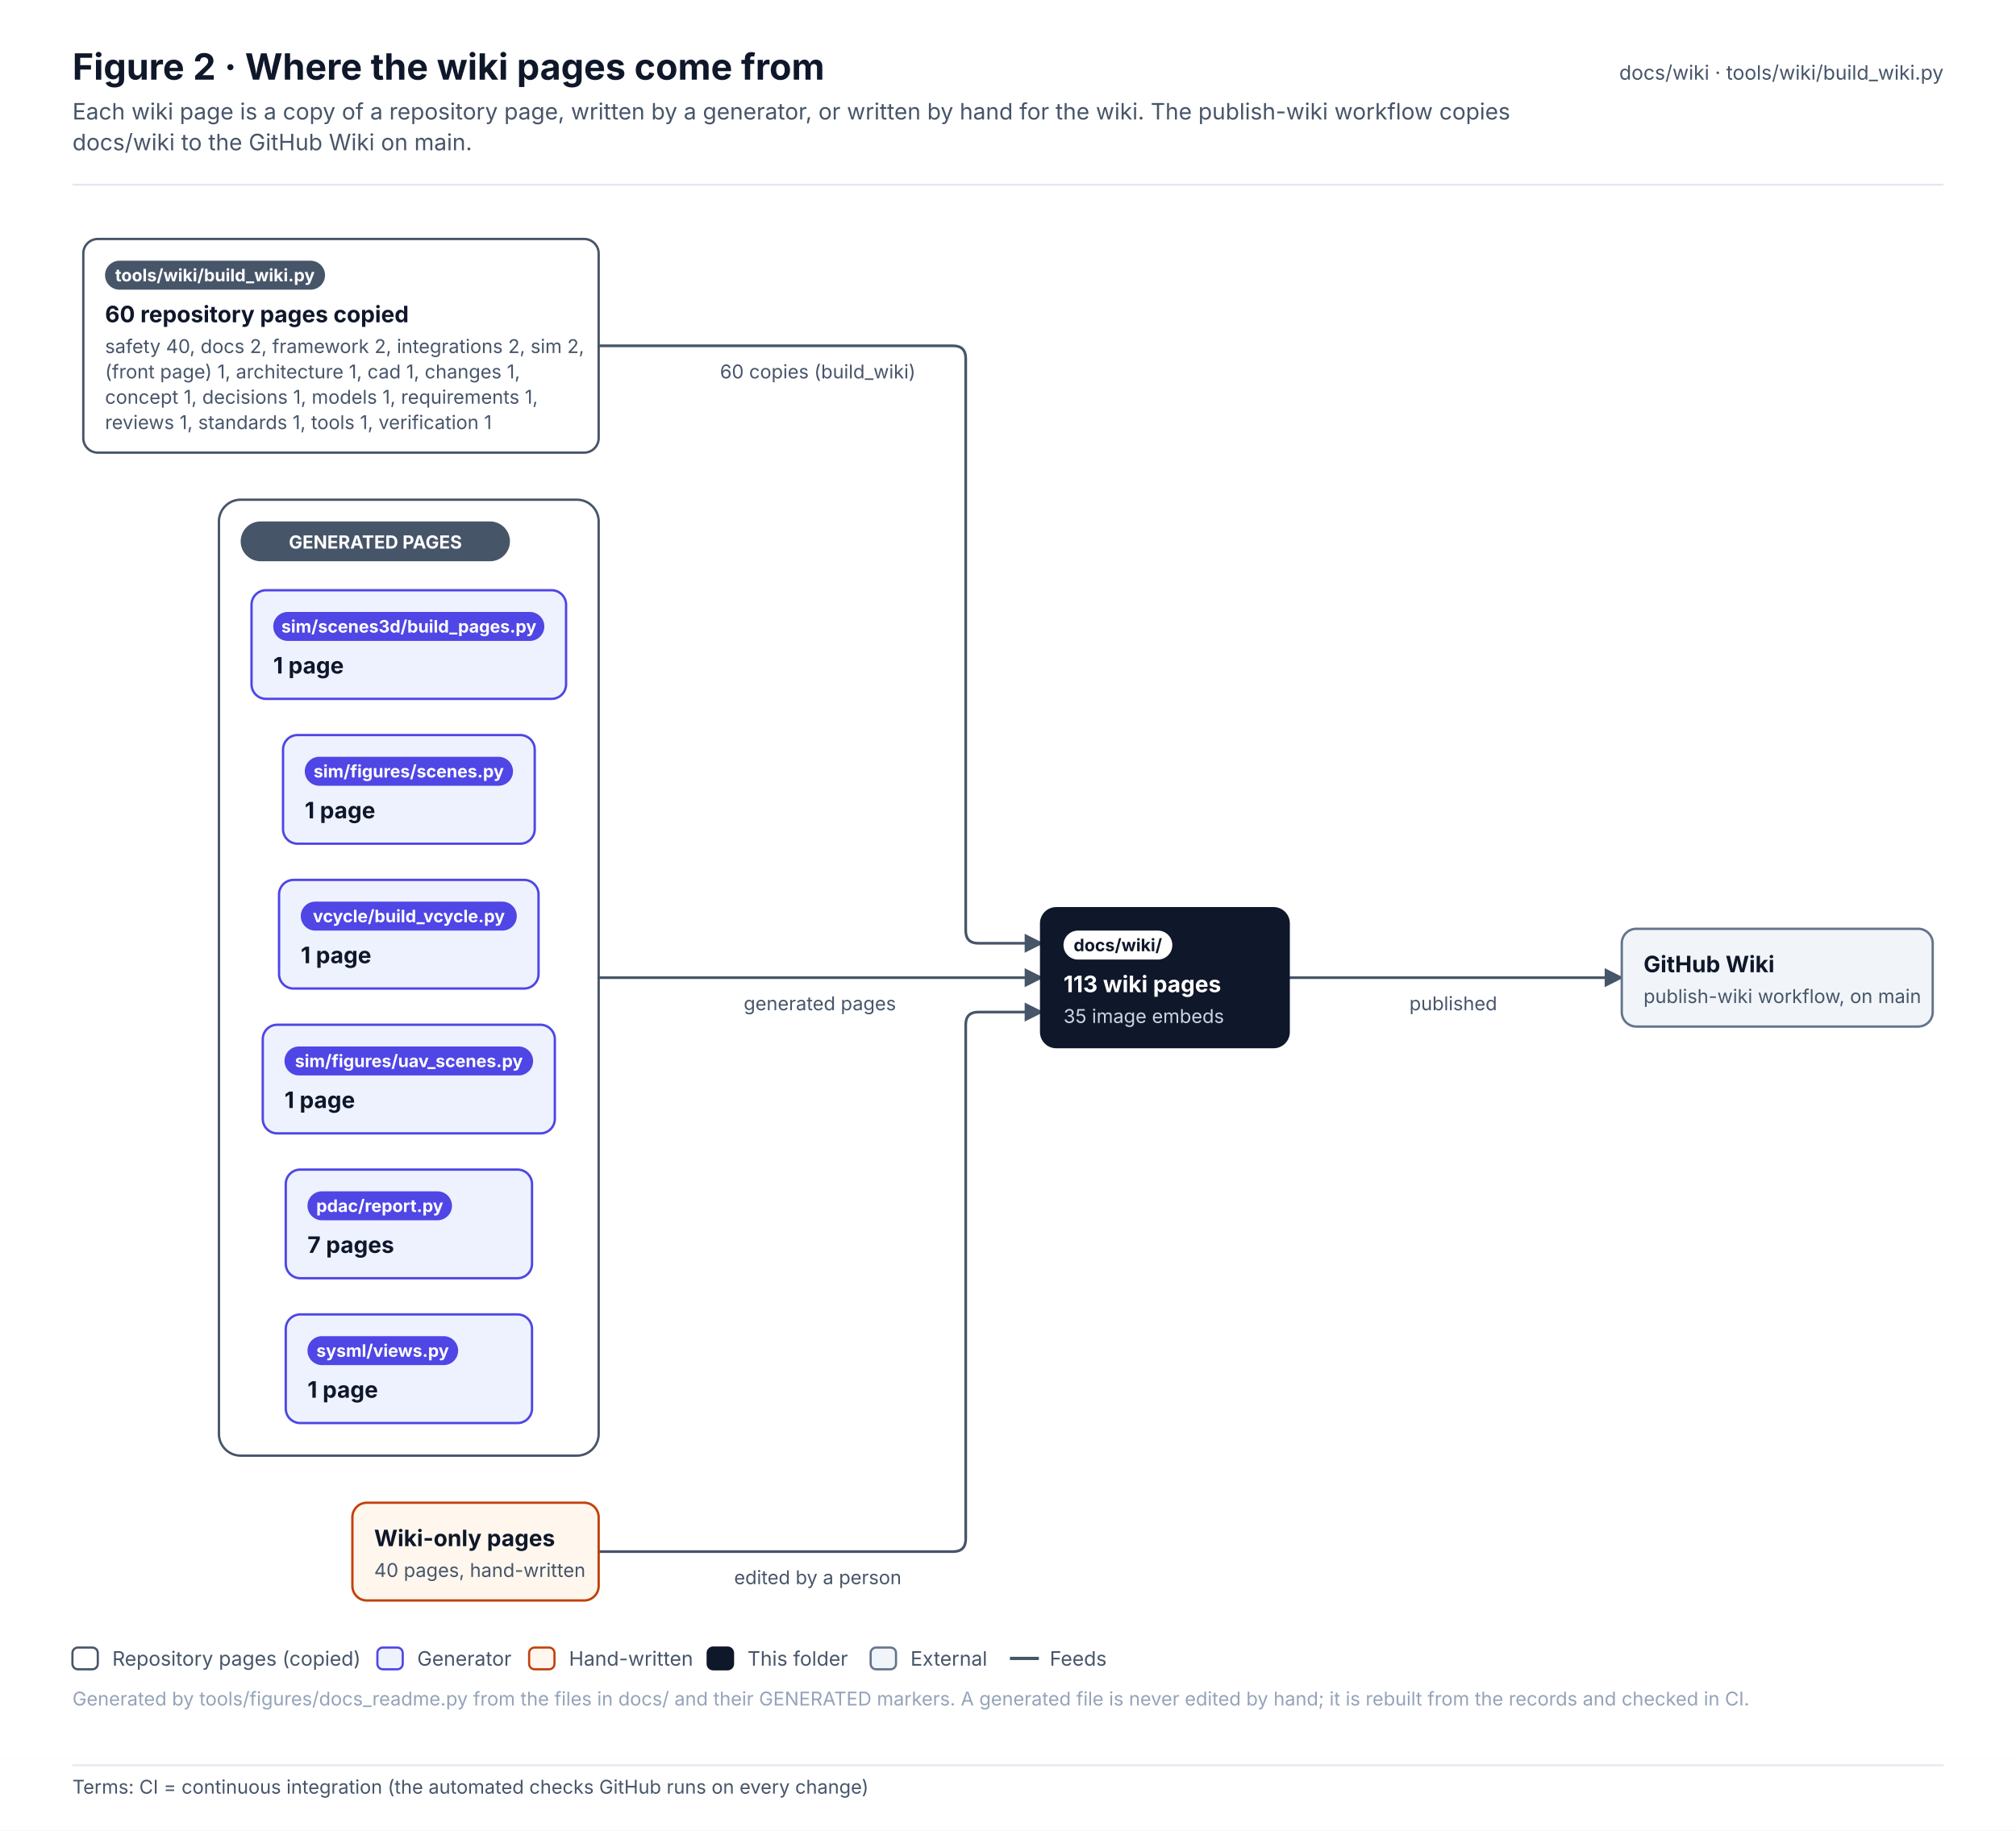
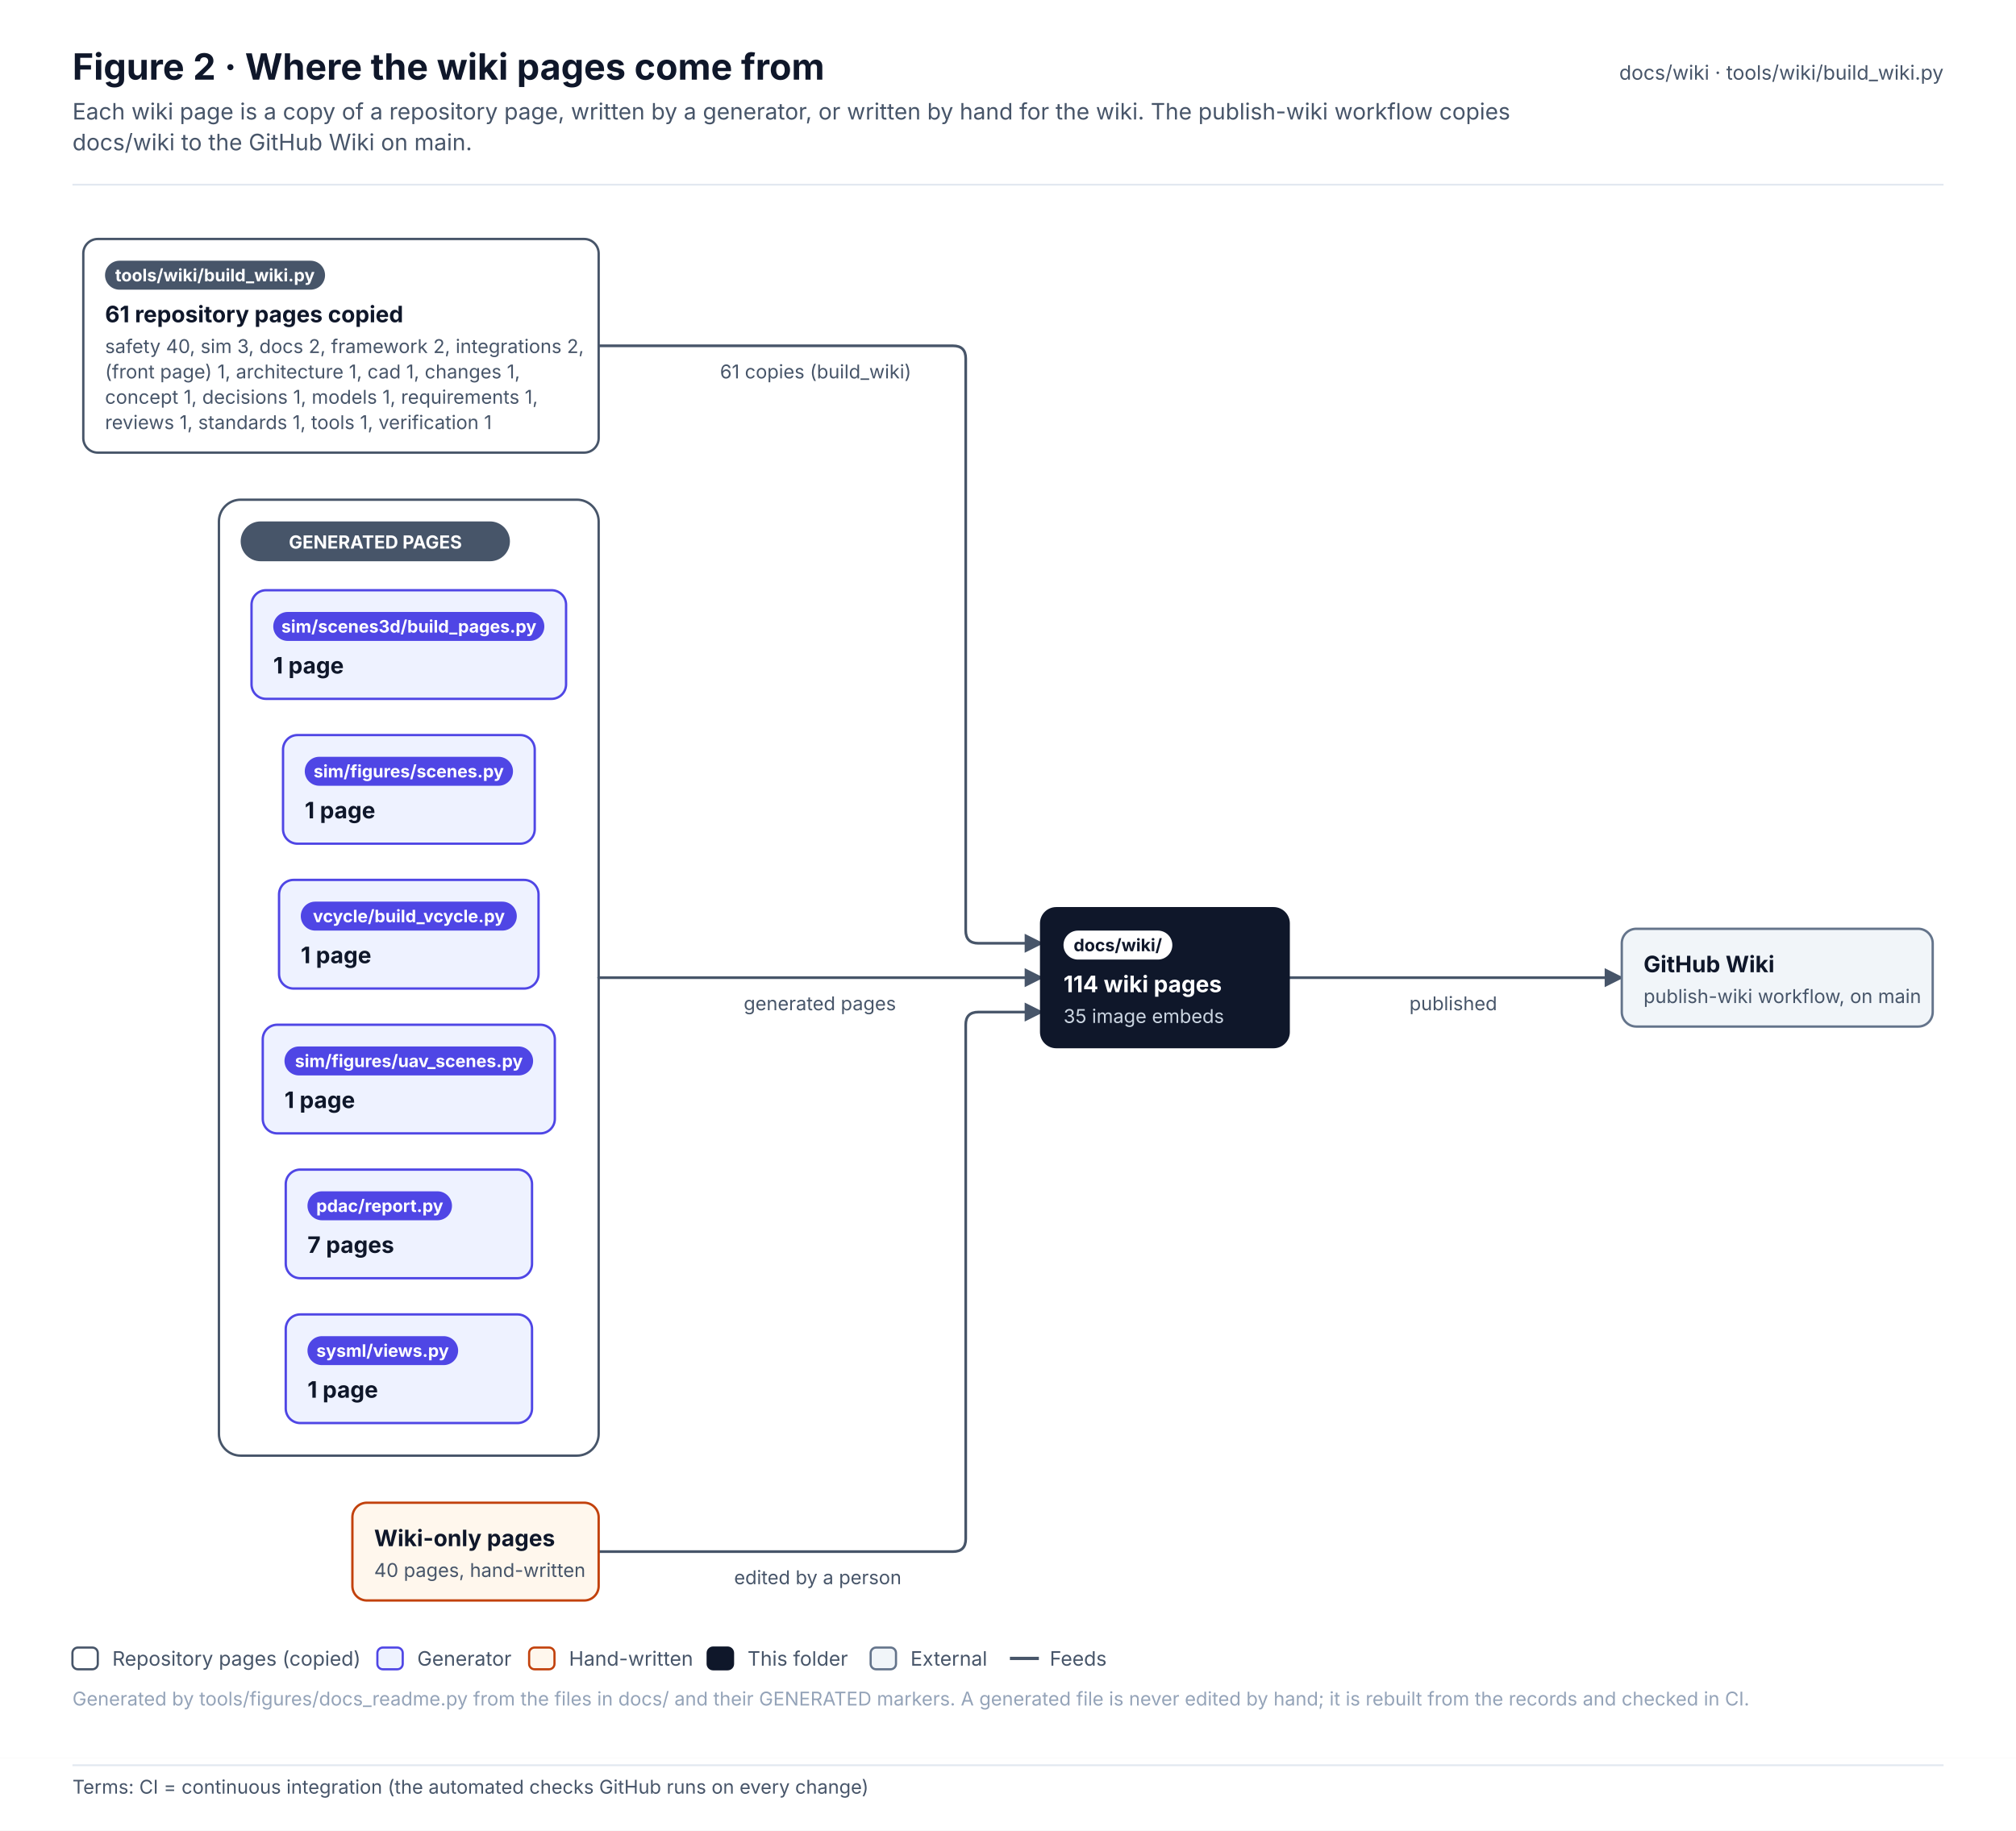
<svg xmlns="http://www.w3.org/2000/svg" width="1113.3" height="1011.1" viewBox="0 0 1113.3 1011.1" font-family="Inter, 'Segoe UI', Helvetica, Arial, sans-serif" role="img">
  <defs>
    <pattern id="hatch" patternUnits="userSpaceOnUse" width="6" height="6" patternTransform="rotate(45)">
      <rect width="6" height="6" fill="#F1F5F9" />
      <line x1="0" y1="0" x2="0" y2="6" stroke="#E2E8F0" stroke-width="2" />
    </pattern>
    <marker id="arr-ink" viewBox="0 0 10 10" refX="9" refY="5" markerWidth="7" markerHeight="7" orient="auto-start-reverse">
      <path d="M0 0 L10 5 L0 10 z" fill="#475569" />
    </marker>
    <marker id="dia-ink" viewBox="0 0 16 10" refX="15" refY="5" markerWidth="12" markerHeight="8" orient="auto-start-reverse">
      <path d="M1 5 L8 1 L15 5 L8 9 z" fill="#475569" />
    </marker>
    <marker id="tri-ink" viewBox="0 0 12 12" refX="11" refY="6" markerWidth="10" markerHeight="10" orient="auto-start-reverse">
      <path d="M1 1 L11 6 L1 11 z" fill="#FFFFFF" stroke="#475569" stroke-width="1.2" />
    </marker>
    <marker id="arr-system" viewBox="0 0 10 10" refX="9" refY="5" markerWidth="7" markerHeight="7" orient="auto-start-reverse">
      <path d="M0 0 L10 5 L0 10 z" fill="#4F46E5" />
    </marker>
    <marker id="dia-system" viewBox="0 0 16 10" refX="15" refY="5" markerWidth="12" markerHeight="8" orient="auto-start-reverse">
      <path d="M1 5 L8 1 L15 5 L8 9 z" fill="#4F46E5" />
    </marker>
    <marker id="tri-system" viewBox="0 0 12 12" refX="11" refY="6" markerWidth="10" markerHeight="10" orient="auto-start-reverse">
      <path d="M1 1 L11 6 L1 11 z" fill="#FFFFFF" stroke="#4F46E5" stroke-width="1.2" />
    </marker>
    <marker id="arr-software" viewBox="0 0 10 10" refX="9" refY="5" markerWidth="7" markerHeight="7" orient="auto-start-reverse">
      <path d="M0 0 L10 5 L0 10 z" fill="#0F766E" />
    </marker>
    <marker id="dia-software" viewBox="0 0 16 10" refX="15" refY="5" markerWidth="12" markerHeight="8" orient="auto-start-reverse">
      <path d="M1 5 L8 1 L15 5 L8 9 z" fill="#0F766E" />
    </marker>
    <marker id="tri-software" viewBox="0 0 12 12" refX="11" refY="6" markerWidth="10" markerHeight="10" orient="auto-start-reverse">
      <path d="M1 1 L11 6 L1 11 z" fill="#FFFFFF" stroke="#0F766E" stroke-width="1.2" />
    </marker>
    <marker id="arr-safety" viewBox="0 0 10 10" refX="9" refY="5" markerWidth="7" markerHeight="7" orient="auto-start-reverse">
      <path d="M0 0 L10 5 L0 10 z" fill="#C2410C" />
    </marker>
    <marker id="dia-safety" viewBox="0 0 16 10" refX="15" refY="5" markerWidth="12" markerHeight="8" orient="auto-start-reverse">
      <path d="M1 5 L8 1 L15 5 L8 9 z" fill="#C2410C" />
    </marker>
    <marker id="tri-safety" viewBox="0 0 12 12" refX="11" refY="6" markerWidth="10" markerHeight="10" orient="auto-start-reverse">
      <path d="M1 1 L11 6 L1 11 z" fill="#FFFFFF" stroke="#C2410C" stroke-width="1.2" />
    </marker>
    <marker id="arr-interface" viewBox="0 0 10 10" refX="9" refY="5" markerWidth="7" markerHeight="7" orient="auto-start-reverse">
      <path d="M0 0 L10 5 L0 10 z" fill="#7C3AED" />
    </marker>
    <marker id="dia-interface" viewBox="0 0 16 10" refX="15" refY="5" markerWidth="12" markerHeight="8" orient="auto-start-reverse">
      <path d="M1 5 L8 1 L15 5 L8 9 z" fill="#7C3AED" />
    </marker>
    <marker id="tri-interface" viewBox="0 0 12 12" refX="11" refY="6" markerWidth="10" markerHeight="10" orient="auto-start-reverse">
      <path d="M1 1 L11 6 L1 11 z" fill="#FFFFFF" stroke="#7C3AED" stroke-width="1.2" />
    </marker>
    <marker id="arr-external" viewBox="0 0 10 10" refX="9" refY="5" markerWidth="7" markerHeight="7" orient="auto-start-reverse">
      <path d="M0 0 L10 5 L0 10 z" fill="#64748B" />
    </marker>
    <marker id="dia-external" viewBox="0 0 16 10" refX="15" refY="5" markerWidth="12" markerHeight="8" orient="auto-start-reverse">
      <path d="M1 5 L8 1 L15 5 L8 9 z" fill="#64748B" />
    </marker>
    <marker id="tri-external" viewBox="0 0 12 12" refX="11" refY="6" markerWidth="10" markerHeight="10" orient="auto-start-reverse">
      <path d="M1 1 L11 6 L1 11 z" fill="#FFFFFF" stroke="#64748B" stroke-width="1.2" />
    </marker>
    <marker id="arr-work" viewBox="0 0 10 10" refX="9" refY="5" markerWidth="7" markerHeight="7" orient="auto-start-reverse">
      <path d="M0 0 L10 5 L0 10 z" fill="#475569" />
    </marker>
    <marker id="dia-work" viewBox="0 0 16 10" refX="15" refY="5" markerWidth="12" markerHeight="8" orient="auto-start-reverse">
      <path d="M1 5 L8 1 L15 5 L8 9 z" fill="#475569" />
    </marker>
    <marker id="tri-work" viewBox="0 0 12 12" refX="11" refY="6" markerWidth="10" markerHeight="10" orient="auto-start-reverse">
      <path d="M1 1 L11 6 L1 11 z" fill="#FFFFFF" stroke="#475569" stroke-width="1.2" />
    </marker>
    <marker id="arr-muted" viewBox="0 0 10 10" refX="9" refY="5" markerWidth="7" markerHeight="7" orient="auto-start-reverse">
      <path d="M0 0 L10 5 L0 10 z" fill="#94A3B8" />
    </marker>
    <marker id="dia-muted" viewBox="0 0 16 10" refX="15" refY="5" markerWidth="12" markerHeight="8" orient="auto-start-reverse">
      <path d="M1 5 L8 1 L15 5 L8 9 z" fill="#94A3B8" />
    </marker>
    <marker id="tri-muted" viewBox="0 0 12 12" refX="11" refY="6" markerWidth="10" markerHeight="10" orient="auto-start-reverse">
      <path d="M1 1 L11 6 L1 11 z" fill="#FFFFFF" stroke="#94A3B8" stroke-width="1.2" />
    </marker>
    <marker id="arr-current" viewBox="0 0 10 10" refX="9" refY="5" markerWidth="7" markerHeight="7" orient="auto-start-reverse">
      <path d="M0 0 L10 5 L0 10 z" fill="#0F172A" />
    </marker>
    <marker id="dia-current" viewBox="0 0 16 10" refX="15" refY="5" markerWidth="12" markerHeight="8" orient="auto-start-reverse">
      <path d="M1 5 L8 1 L15 5 L8 9 z" fill="#0F172A" />
    </marker>
    <marker id="tri-current" viewBox="0 0 12 12" refX="11" refY="6" markerWidth="10" markerHeight="10" orient="auto-start-reverse">
      <path d="M1 1 L11 6 L1 11 z" fill="#FFFFFF" stroke="#0F172A" stroke-width="1.2" />
    </marker>
    <marker id="arr-ok" viewBox="0 0 10 10" refX="9" refY="5" markerWidth="7" markerHeight="7" orient="auto-start-reverse">
      <path d="M0 0 L10 5 L0 10 z" fill="#2E9E6A" />
    </marker>
    <marker id="dia-ok" viewBox="0 0 16 10" refX="15" refY="5" markerWidth="12" markerHeight="8" orient="auto-start-reverse">
      <path d="M1 5 L8 1 L15 5 L8 9 z" fill="#2E9E6A" />
    </marker>
    <marker id="tri-ok" viewBox="0 0 12 12" refX="11" refY="6" markerWidth="10" markerHeight="10" orient="auto-start-reverse">
      <path d="M1 1 L11 6 L1 11 z" fill="#FFFFFF" stroke="#2E9E6A" stroke-width="1.2" />
    </marker>
    <marker id="arr-amber" viewBox="0 0 10 10" refX="9" refY="5" markerWidth="7" markerHeight="7" orient="auto-start-reverse">
      <path d="M0 0 L10 5 L0 10 z" fill="#D97706" />
    </marker>
    <marker id="dia-amber" viewBox="0 0 16 10" refX="15" refY="5" markerWidth="12" markerHeight="8" orient="auto-start-reverse">
      <path d="M1 5 L8 1 L15 5 L8 9 z" fill="#D97706" />
    </marker>
    <marker id="tri-amber" viewBox="0 0 12 12" refX="11" refY="6" markerWidth="10" markerHeight="10" orient="auto-start-reverse">
      <path d="M1 1 L11 6 L1 11 z" fill="#FFFFFF" stroke="#D97706" stroke-width="1.2" />
    </marker>
    <marker id="arr-red" viewBox="0 0 10 10" refX="9" refY="5" markerWidth="7" markerHeight="7" orient="auto-start-reverse">
      <path d="M0 0 L10 5 L0 10 z" fill="#D2553F" />
    </marker>
    <marker id="dia-red" viewBox="0 0 16 10" refX="15" refY="5" markerWidth="12" markerHeight="8" orient="auto-start-reverse">
      <path d="M1 5 L8 1 L15 5 L8 9 z" fill="#D2553F" />
    </marker>
    <marker id="tri-red" viewBox="0 0 12 12" refX="11" refY="6" markerWidth="10" markerHeight="10" orient="auto-start-reverse">
      <path d="M1 1 L11 6 L1 11 z" fill="#FFFFFF" stroke="#D2553F" stroke-width="1.2" />
    </marker>
  </defs>
  <rect x="0" y="0" width="1113.3" height="971" rx="0" fill="#FFFFFF" stroke="none" stroke-width="0" />
  <text x="40" y="44" font-size="20" fill="#0F172A" font-weight="700">Figure 2 · Where the wiki pages come from</text>
  <text x="40" y="66" font-size="12.5" fill="#475569">Each wiki page is a copy of a repository page, written by a generator, or written by hand for the wiki. The publish-wiki workflow copies</text>
  <text x="40" y="83" font-size="12.5" fill="#475569">docs/wiki to the GitHub Wiki on main.</text>
  <text x="1073.3" y="44" font-size="11" fill="#475569" text-anchor="end">docs/wiki · tools/wiki/build_wiki.py</text>
  <line x1="40" y1="102" x2="1073.3" y2="102" stroke="#E2E8F0" stroke-width="1" />
  <g transform="translate(40 126)">
    <rect x="80.9" y="150" width="209.7" height="528" rx="12" fill="#FFFFFF" stroke="#475569" stroke-width="1.3" />
    <path d="M290.6 65 L486.3 65 Q493.3 65 493.3 72 L493.3 388 Q493.3 395 500.3 395 L535.3 395" stroke="#475569" stroke-width="1.5" fill="none" stroke-linejoin="round" stroke-linecap="round" marker-end="url(#arr-ink)" />
    <path d="M290.6 414 L535.3 414" stroke="#475569" stroke-width="1.5" fill="none" stroke-linejoin="round" stroke-linecap="round" marker-end="url(#arr-ink)" />
    <path d="M290.6 731 L486.3 731 Q493.3 731 493.3 724 L493.3 440 Q493.3 433 500.3 433 L535.3 433" stroke="#475569" stroke-width="1.5" fill="none" stroke-linejoin="round" stroke-linecap="round" marker-end="url(#arr-ink)" />
    <path d="M671.3 414 L855.6 414" stroke="#475569" stroke-width="1.5" fill="none" stroke-linejoin="round" stroke-linecap="round" marker-end="url(#arr-ink)" />
    <rect x="92.9" y="162" width="148.7" height="22" rx="11" fill="#475569" stroke="none" stroke-width="0" />
    <text x="167.3" y="177" font-size="10" fill="#FFFFFF" font-weight="700" text-anchor="middle">GENERATED PAGES</text>
    <rect x="6" y="6" width="284.6" height="118" rx="8" fill="#FFFFFF" stroke="#475569" stroke-width="1.3" />
    <rect x="18" y="18" width="121.5" height="16" rx="8.0" fill="#475569" stroke="none" stroke-width="1" />
    <text x="78.7" y="29.4" font-size="9.5" fill="#FFFFFF" font-weight="700" text-anchor="middle">tools/wiki/build_wiki.py</text>
-     <text x="18" y="52" font-size="12.5" fill="#0F172A" font-weight="700">60 repository pages copied</text>
-     <text x="18" y="69" font-size="10.5" fill="#475569">safety 40, docs 2, framework 2, integrations 2, sim 2,</text>
+     <text x="18" y="52" font-size="12.5" fill="#0F172A" font-weight="700">61 repository pages copied</text>
+     <text x="18" y="69" font-size="10.5" fill="#475569">safety 40, sim 3, docs 2, framework 2, integrations 2,</text>
    <text x="18" y="83" font-size="10.5" fill="#475569">(front page) 1, architecture 1, cad 1, changes 1,</text>
    <text x="18" y="97" font-size="10.5" fill="#475569">concept 1, decisions 1, models 1, requirements 1,</text>
    <text x="18" y="111" font-size="10.5" fill="#475569">reviews 1, standards 1, tools 1, verification 1</text>
    <rect x="116.3" y="280" width="139" height="60" rx="8" fill="#EEF2FF" stroke="#4F46E5" stroke-width="1.3" />
    <rect x="128.3" y="292" width="115" height="16" rx="8.0" fill="#4F46E5" stroke="none" stroke-width="1" />
    <text x="185.7" y="303.4" font-size="9.5" fill="#FFFFFF" font-weight="700" text-anchor="middle">sim/figures/scenes.py</text>
    <text x="128.3" y="326" font-size="12.5" fill="#0F172A" font-weight="700">1 page</text>
    <rect x="105.1" y="440" width="161.3" height="60" rx="8" fill="#EEF2FF" stroke="#4F46E5" stroke-width="1.3" />
    <rect x="117.1" y="452" width="137.3" height="16" rx="8.0" fill="#4F46E5" stroke="none" stroke-width="1" />
    <text x="185.8" y="463.4" font-size="9.5" fill="#FFFFFF" font-weight="700" text-anchor="middle">sim/figures/uav_scenes.py</text>
    <text x="117.1" y="486" font-size="12.5" fill="#0F172A" font-weight="700">1 page</text>
    <rect x="98.9" y="200" width="173.7" height="60" rx="8" fill="#EEF2FF" stroke="#4F46E5" stroke-width="1.3" />
    <rect x="110.9" y="212" width="149.7" height="16" rx="8.0" fill="#4F46E5" stroke="none" stroke-width="1" />
    <text x="185.8" y="223.4" font-size="9.5" fill="#FFFFFF" font-weight="700" text-anchor="middle">sim/scenes3d/build_pages.py</text>
    <text x="110.9" y="246" font-size="12.5" fill="#0F172A" font-weight="700">1 page</text>
    <rect x="117.8" y="520" width="136" height="60" rx="8" fill="#EEF2FF" stroke="#4F46E5" stroke-width="1.3" />
    <rect x="129.8" y="532" width="79.8" height="16" rx="8.0" fill="#4F46E5" stroke="none" stroke-width="1" />
    <text x="169.7" y="543.4" font-size="9.5" fill="#FFFFFF" font-weight="700" text-anchor="middle">pdac/report.py</text>
    <text x="129.8" y="566" font-size="12.5" fill="#0F172A" font-weight="700">7 pages</text>
    <rect x="117.8" y="600" width="136" height="60" rx="8" fill="#EEF2FF" stroke="#4F46E5" stroke-width="1.3" />
    <rect x="129.8" y="612" width="83.2" height="16" rx="8.0" fill="#4F46E5" stroke="none" stroke-width="1" />
    <text x="171.3" y="623.4" font-size="9.5" fill="#FFFFFF" font-weight="700" text-anchor="middle">sysml/views.py</text>
    <text x="129.8" y="646" font-size="12.5" fill="#0F172A" font-weight="700">1 page</text>
    <rect x="114.1" y="360" width="143.3" height="60" rx="8" fill="#EEF2FF" stroke="#4F46E5" stroke-width="1.3" />
    <rect x="126.1" y="372" width="119.3" height="16" rx="8.0" fill="#4F46E5" stroke="none" stroke-width="1" />
    <text x="185.8" y="383.4" font-size="9.5" fill="#FFFFFF" font-weight="700" text-anchor="middle">vcycle/build_vcycle.py</text>
    <text x="126.1" y="406" font-size="12.5" fill="#0F172A" font-weight="700">1 page</text>
    <rect x="154.6" y="704" width="136" height="54" rx="8" fill="#FFF7ED" stroke="#C2410C" stroke-width="1.3" />
    <text x="166.6" y="728" font-size="12.5" fill="#0F172A" font-weight="700">Wiki-only pages</text>
    <text x="166.6" y="745" font-size="10.5" fill="#475569">40 pages, hand-written</text>
    <rect x="535.3" y="376" width="136" height="76" rx="8" fill="#0F172A" stroke="#0F172A" stroke-width="2" />
    <rect x="547.3" y="388" width="60.1" height="16" rx="8.0" fill="#FFFFFF" stroke="none" stroke-width="1" />
    <text x="577.3" y="399.4" font-size="9.5" fill="#0F172A" font-weight="700" text-anchor="middle">docs/wiki/</text>
-     <text x="547.3" y="422" font-size="12.5" fill="#FFFFFF" font-weight="700">113 wiki pages</text>
+     <text x="547.3" y="422" font-size="12.5" fill="#FFFFFF" font-weight="700">114 wiki pages</text>
    <text x="547.3" y="439" font-size="10.5" fill="#CBD5E1">35 image embeds</text>
    <rect x="855.6" y="387" width="171.7" height="54" rx="8" fill="#F1F5F9" stroke="#64748B" stroke-width="1.3" />
    <text x="867.6" y="411" font-size="12.5" fill="#0F172A" font-weight="700">GitHub Wiki</text>
    <text x="867.6" y="428" font-size="10.5" fill="#475569">publish-wiki workflow, on main</text>
    <rect x="352.6" y="70" width="120.7" height="18" rx="4" fill="#FFFFFF" stroke="none" stroke-width="0" opacity="0.92" />
-     <text x="357.6" y="83" font-size="10.5" fill="#475569">60 copies (build_wiki)</text>
+     <text x="357.6" y="83" font-size="10.5" fill="#475569">61 copies (build_wiki)</text>
    <rect x="365.7" y="419" width="94.6" height="18" rx="4" fill="#FFFFFF" stroke="none" stroke-width="0" opacity="0.92" />
    <text x="370.7" y="432" font-size="10.5" fill="#475569">generated pages</text>
    <rect x="360.4" y="736" width="105.1" height="18" rx="4" fill="#FFFFFF" stroke="none" stroke-width="0" opacity="0.92" />
    <text x="365.4" y="749" font-size="10.5" fill="#475569">edited by a person</text>
    <rect x="733.3" y="419" width="60.3" height="18" rx="4" fill="#FFFFFF" stroke="none" stroke-width="0" opacity="0.92" />
    <text x="738.3" y="432" font-size="10.5" fill="#475569">published</text>
  </g>
  <rect x="40" y="910" width="14" height="12" rx="3" fill="#FFFFFF" stroke="#475569" stroke-width="1.2" />
  <text x="62" y="920" font-size="11" fill="#475569">Repository pages (copied)</text>
  <rect x="208.4" y="910" width="14" height="12" rx="3" fill="#EEF2FF" stroke="#4F46E5" stroke-width="1.2" />
  <text x="230.4" y="920" font-size="11" fill="#475569">Generator</text>
  <rect x="292.2" y="910" width="14" height="12" rx="3" fill="#FFF7ED" stroke="#C2410C" stroke-width="1.2" />
  <text x="314.2" y="920" font-size="11" fill="#475569">Hand-written</text>
  <rect x="390.8" y="910" width="14" height="12" rx="3" fill="#0F172A" stroke="#0F172A" stroke-width="1.2" />
  <text x="412.8" y="920" font-size="11" fill="#475569">This folder</text>
  <rect x="480.8" y="910" width="14" height="12" rx="3" fill="#F1F5F9" stroke="#64748B" stroke-width="1.2" />
  <text x="502.8" y="920" font-size="11" fill="#475569">External</text>
  <line x1="557.7" y1="916" x2="573.7" y2="916" stroke="#475569" stroke-width="1.8" />
  <text x="579.7" y="920" font-size="11" fill="#475569">Feeds</text>
  <text x="40" y="942" font-size="10.5" fill="#94A3B8">Generated by tools/figures/docs_readme.py from the files in docs/ and their GENERATED markers. A generated file is never edited by hand; it is rebuilt from the records and checked in CI.</text>
  <g class="terms" data-base-h="971">
    <rect x="0" y="971" width="1113.3" height="40.1" fill="#FFFFFF" />
    <line x1="40" y1="975" x2="1073.3" y2="975" stroke="#E2E8F0" stroke-width="1" />
    <text x="40" y="990.7" font-size="10.5" fill="#475569" font-family="Inter, 'Segoe UI', Helvetica, Arial, sans-serif">Terms: CI = continuous integration (the automated checks GitHub runs on every change)</text>
  </g>
</svg>
